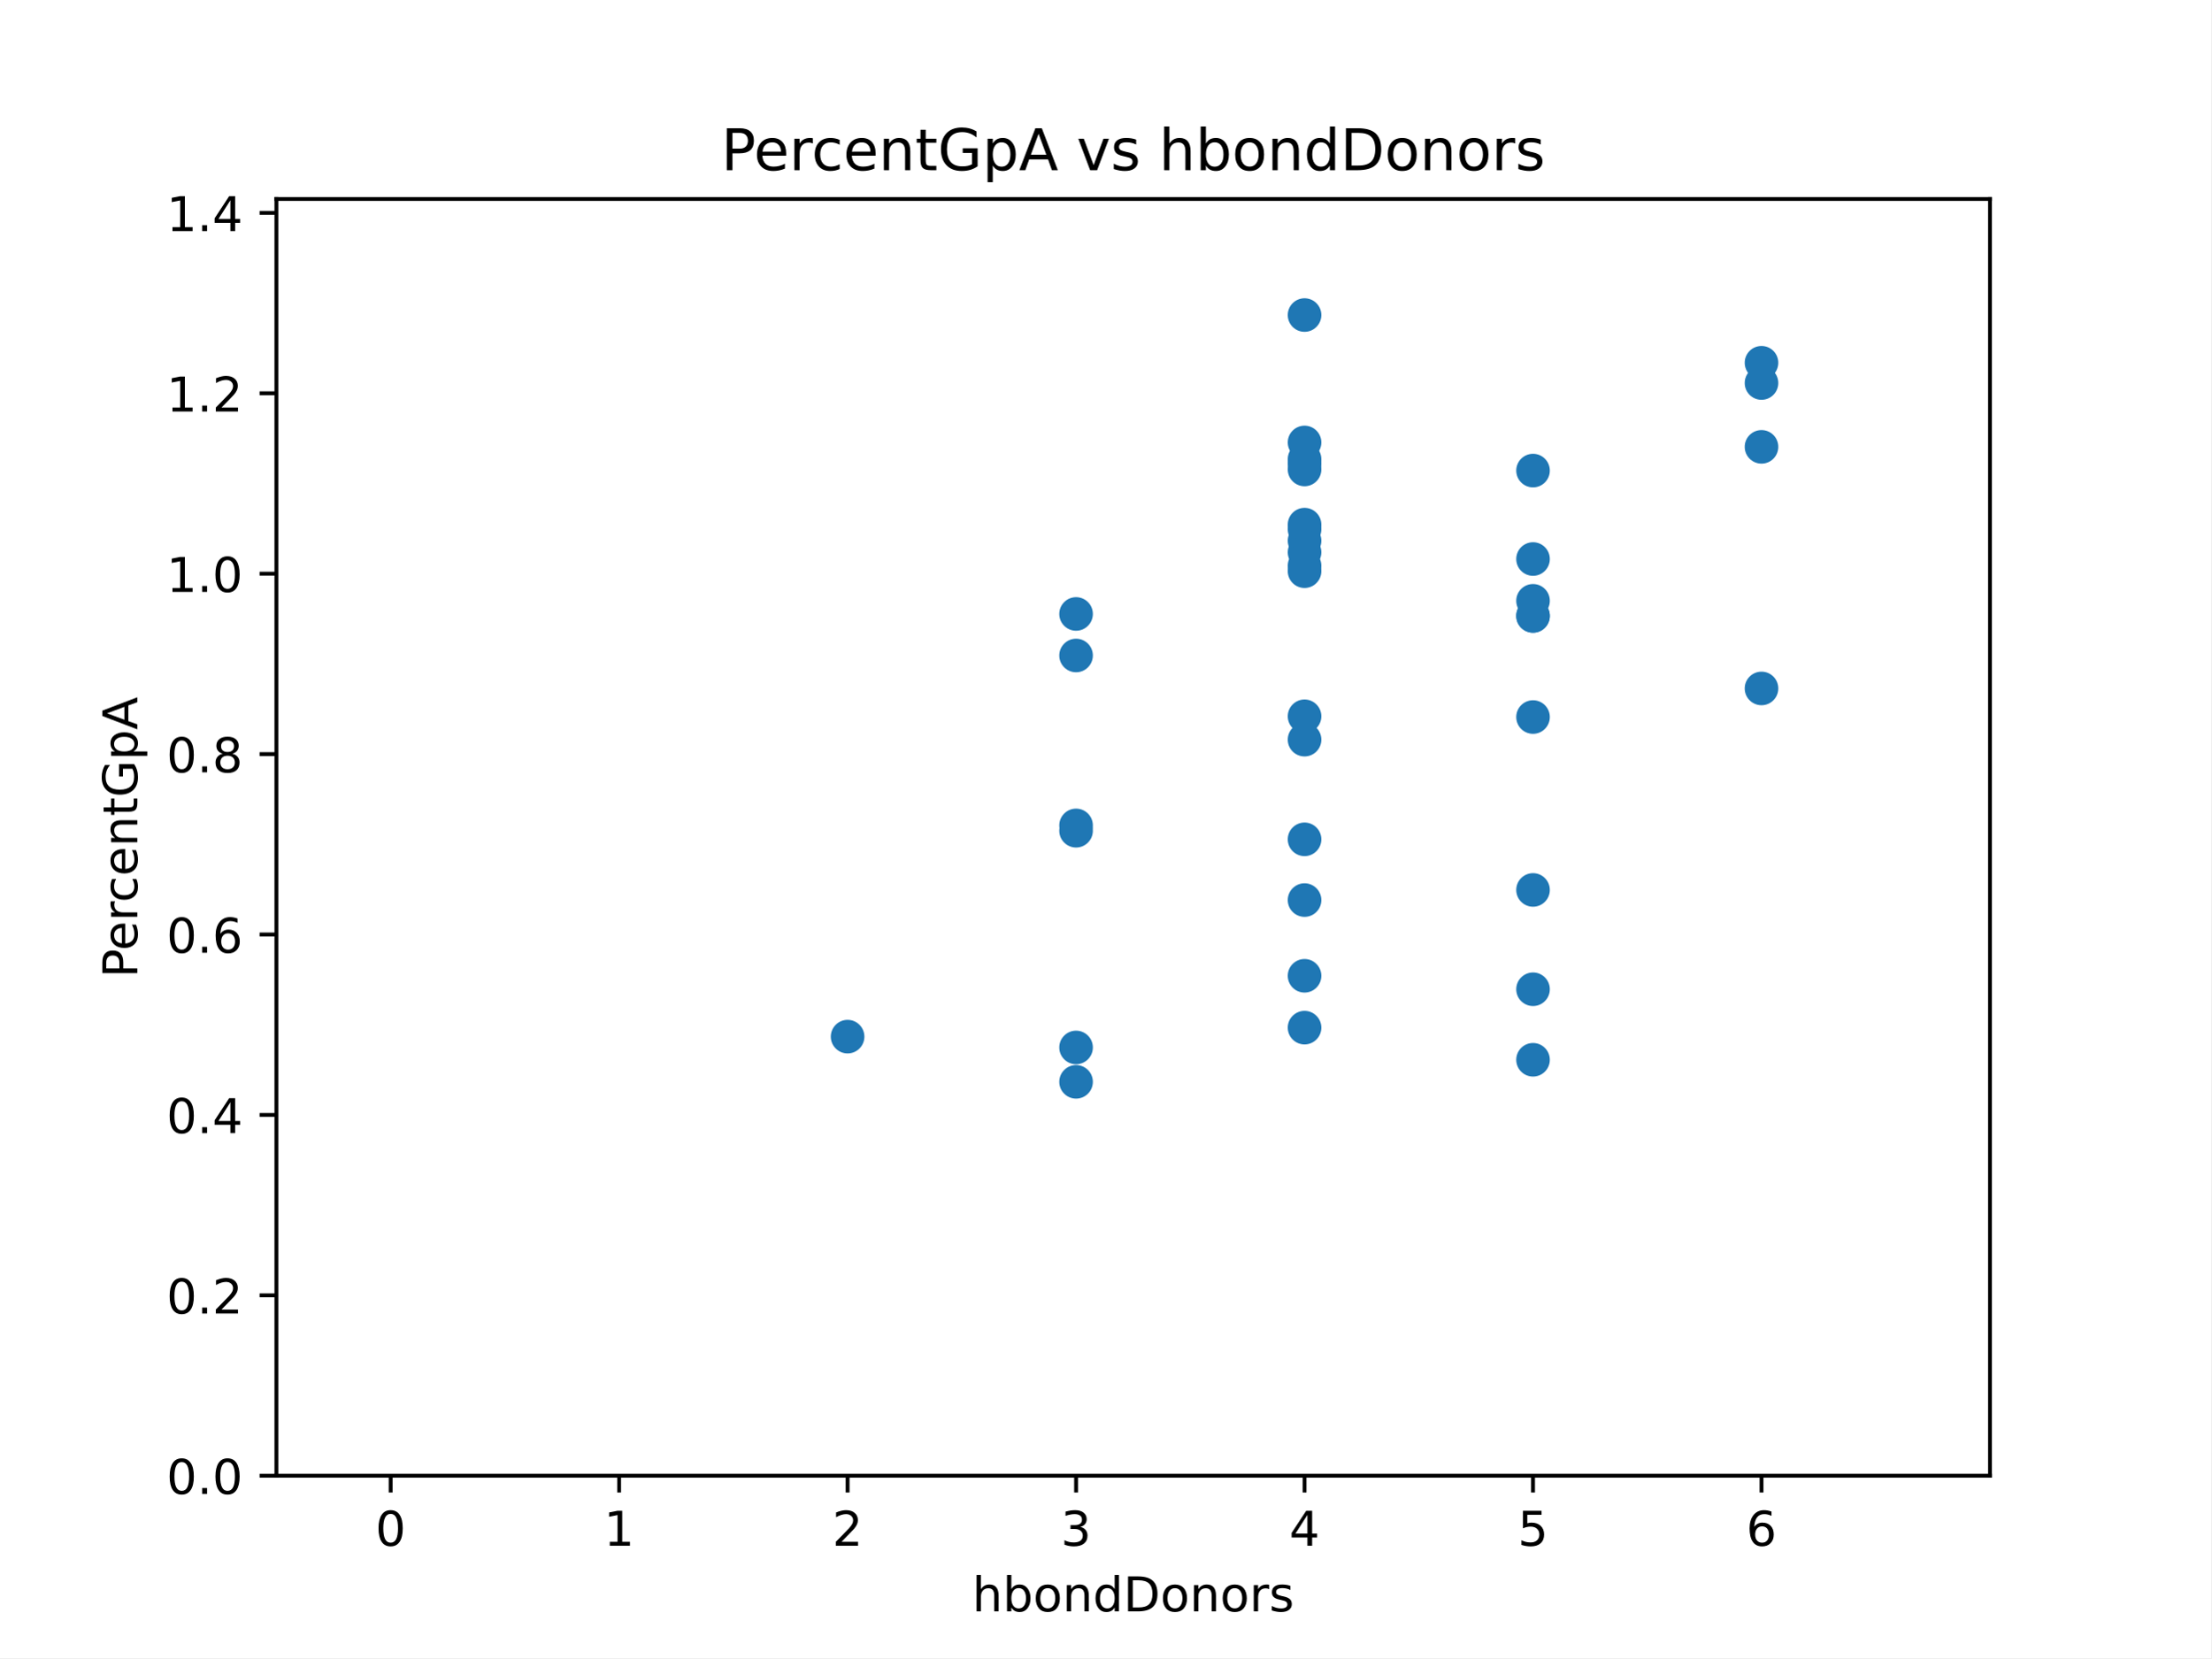
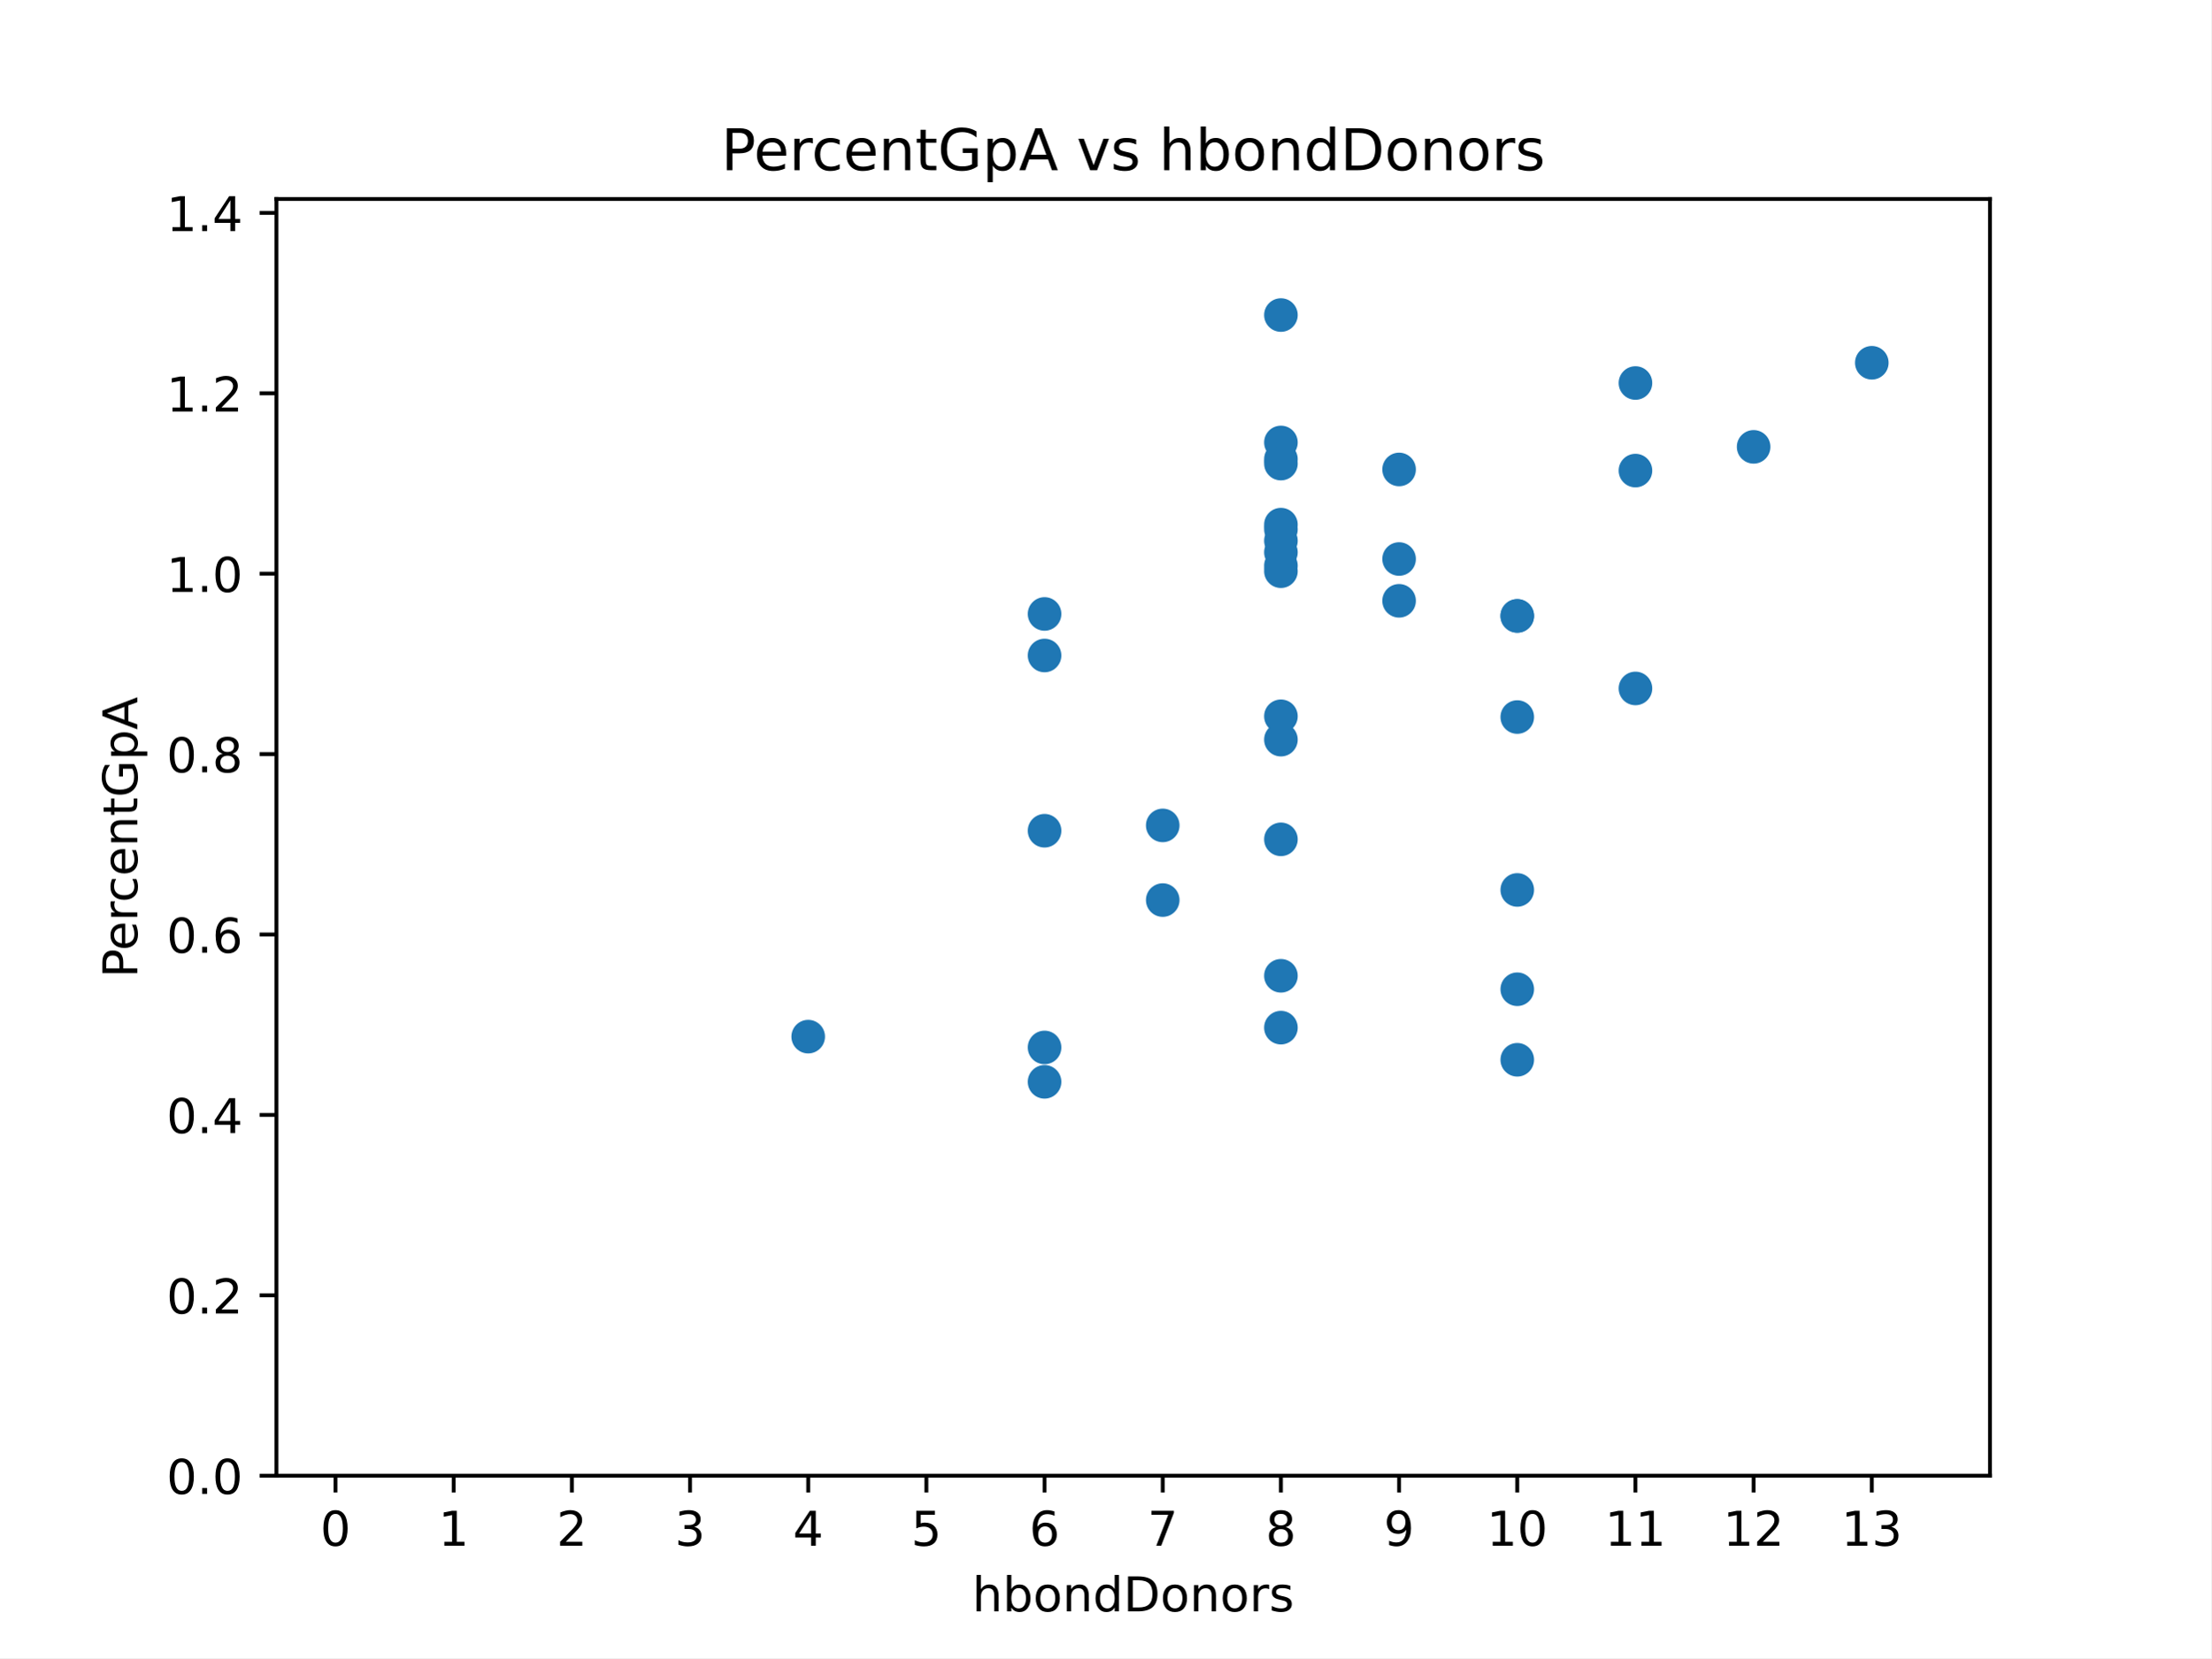
<svg xmlns="http://www.w3.org/2000/svg" xmlns:xlink="http://www.w3.org/1999/xlink" width="460.8pt" height="345.6pt" viewBox="0 0 460.8 345.6" version="1.1">
  <defs>
    <style type="text/css">*{stroke-linejoin: round; stroke-linecap: butt}</style>
  </defs>
  <g id="figure_1">
    <g id="patch_1">
      <path d="M 0 345.6  L 460.8 345.6  L 460.8 0  L 0 0  z " style="fill: #ffffff" />
    </g>
    <g id="axes_1">
      <g id="patch_2">
        <path d="M 57.6 307.584  L 414.72 307.584  L 414.72 41.472  L 57.6 41.472  z " style="fill: #ffffff" />
      </g>
      <g id="PathCollection_1">
        <defs>
-           <path id="m50c351ada2" d="M 0 3  C 0.796 3 1.559 2.684 2.121 2.121  C 2.684 1.559 3 0.796 3 0  C 3 -0.796 2.684 -1.559 2.121 -2.121  C 1.559 -2.684 0.796 -3 0 -3  C -0.796 -3 -1.559 -2.684 -2.121 -2.121  C -2.684 -1.559 -3 -0.796 -3 0  C -3 0.796 -2.684 1.559 -2.121 2.121  C -1.559 2.684 -0.796 3 0 3  z " style="stroke: #1f77b4" />
+           <path id="m99b8a5344e" d="M 0 3  C 0.796 3 1.559 2.684 2.121 2.121  C 2.684 1.559 3 0.796 3 0  C 3 -0.796 2.684 -1.559 2.121 -2.121  C 1.559 -2.684 0.796 -3 0 -3  C -0.796 -3 -1.559 -2.684 -2.121 -2.121  C -2.684 -1.559 -3 -0.796 -3 0  C -3 0.796 -2.684 1.559 -2.121 2.121  C -1.559 2.684 -0.796 3 0 3  z " style="stroke: #1f77b4" />
        </defs>
-         <g clip-path="url(#p0429a1fb32)">
-           <use xlink:href="#m50c351ada2" x="367.104" y="75.608" style="fill: #1f77b4; stroke: #1f77b4" />
-           <use xlink:href="#m50c351ada2" x="367.104" y="93.135" style="fill: #1f77b4; stroke: #1f77b4" />
-           <use xlink:href="#m50c351ada2" x="367.104" y="79.83" style="fill: #1f77b4; stroke: #1f77b4" />
-           <use xlink:href="#m50c351ada2" x="319.488" y="98.082" style="fill: #1f77b4; stroke: #1f77b4" />
-           <use xlink:href="#m50c351ada2" x="367.104" y="143.491" style="fill: #1f77b4; stroke: #1f77b4" />
-           <use xlink:href="#m50c351ada2" x="319.488" y="125.226" style="fill: #1f77b4; stroke: #1f77b4" />
-           <use xlink:href="#m50c351ada2" x="271.872" y="110.325" style="fill: #1f77b4; stroke: #1f77b4" />
-           <use xlink:href="#m50c351ada2" x="271.872" y="154.165" style="fill: #1f77b4; stroke: #1f77b4" />
-           <use xlink:href="#m50c351ada2" x="271.872" y="109.346" style="fill: #1f77b4; stroke: #1f77b4" />
-           <use xlink:href="#m50c351ada2" x="271.872" y="97.848" style="fill: #1f77b4; stroke: #1f77b4" />
-           <use xlink:href="#m50c351ada2" x="319.488" y="128.39" style="fill: #1f77b4; stroke: #1f77b4" />
-           <use xlink:href="#m50c351ada2" x="271.872" y="174.942" style="fill: #1f77b4; stroke: #1f77b4" />
-           <use xlink:href="#m50c351ada2" x="319.488" y="128.359" style="fill: #1f77b4; stroke: #1f77b4" />
-           <use xlink:href="#m50c351ada2" x="271.872" y="92.218" style="fill: #1f77b4; stroke: #1f77b4" />
-           <use xlink:href="#m50c351ada2" x="271.872" y="117.905" style="fill: #1f77b4; stroke: #1f77b4" />
-           <use xlink:href="#m50c351ada2" x="271.872" y="112.706" style="fill: #1f77b4; stroke: #1f77b4" />
-           <use xlink:href="#m50c351ada2" x="271.872" y="119.054" style="fill: #1f77b4; stroke: #1f77b4" />
-           <use xlink:href="#m50c351ada2" x="271.872" y="65.664" style="fill: #1f77b4; stroke: #1f77b4" />
-           <use xlink:href="#m50c351ada2" x="271.872" y="95.702" style="fill: #1f77b4; stroke: #1f77b4" />
-           <use xlink:href="#m50c351ada2" x="319.488" y="206.191" style="fill: #1f77b4; stroke: #1f77b4" />
-           <use xlink:href="#m50c351ada2" x="224.256" y="136.622" style="fill: #1f77b4; stroke: #1f77b4" />
-           <use xlink:href="#m50c351ada2" x="271.872" y="96.624" style="fill: #1f77b4; stroke: #1f77b4" />
-           <use xlink:href="#m50c351ada2" x="319.488" y="149.452" style="fill: #1f77b4; stroke: #1f77b4" />
-           <use xlink:href="#m50c351ada2" x="319.488" y="116.515" style="fill: #1f77b4; stroke: #1f77b4" />
-           <use xlink:href="#m50c351ada2" x="271.872" y="149.294" style="fill: #1f77b4; stroke: #1f77b4" />
-           <use xlink:href="#m50c351ada2" x="224.256" y="172.039" style="fill: #1f77b4; stroke: #1f77b4" />
-           <use xlink:href="#m50c351ada2" x="271.872" y="115.116" style="fill: #1f77b4; stroke: #1f77b4" />
-           <use xlink:href="#m50c351ada2" x="319.488" y="220.89" style="fill: #1f77b4; stroke: #1f77b4" />
-           <use xlink:href="#m50c351ada2" x="271.872" y="214.193" style="fill: #1f77b4; stroke: #1f77b4" />
-           <use xlink:href="#m50c351ada2" x="319.488" y="185.491" style="fill: #1f77b4; stroke: #1f77b4" />
-           <use xlink:href="#m50c351ada2" x="224.256" y="218.322" style="fill: #1f77b4; stroke: #1f77b4" />
-           <use xlink:href="#m50c351ada2" x="224.256" y="225.488" style="fill: #1f77b4; stroke: #1f77b4" />
-           <use xlink:href="#m50c351ada2" x="271.872" y="203.383" style="fill: #1f77b4; stroke: #1f77b4" />
-           <use xlink:href="#m50c351ada2" x="271.872" y="187.603" style="fill: #1f77b4; stroke: #1f77b4" />
-           <use xlink:href="#m50c351ada2" x="224.256" y="127.966" style="fill: #1f77b4; stroke: #1f77b4" />
-           <use xlink:href="#m50c351ada2" x="176.64" y="216.067" style="fill: #1f77b4; stroke: #1f77b4" />
-           <use xlink:href="#m50c351ada2" x="224.256" y="173.15" style="fill: #1f77b4; stroke: #1f77b4" />
+         <g clip-path="url(#pad77c39556)">
+           <use xlink:href="#m99b8a5344e" x="390.091" y="75.608" style="fill: #1f77b4; stroke: #1f77b4" />
+           <use xlink:href="#m99b8a5344e" x="266.946" y="109.346" style="fill: #1f77b4; stroke: #1f77b4" />
+           <use xlink:href="#m99b8a5344e" x="291.575" y="125.226" style="fill: #1f77b4; stroke: #1f77b4" />
+           <use xlink:href="#m99b8a5344e" x="340.833" y="79.83" style="fill: #1f77b4; stroke: #1f77b4" />
+           <use xlink:href="#m99b8a5344e" x="340.833" y="98.082" style="fill: #1f77b4; stroke: #1f77b4" />
+           <use xlink:href="#m99b8a5344e" x="365.462" y="93.135" style="fill: #1f77b4; stroke: #1f77b4" />
+           <use xlink:href="#m99b8a5344e" x="291.575" y="97.848" style="fill: #1f77b4; stroke: #1f77b4" />
+           <use xlink:href="#m99b8a5344e" x="266.946" y="154.165" style="fill: #1f77b4; stroke: #1f77b4" />
+           <use xlink:href="#m99b8a5344e" x="316.204" y="128.39" style="fill: #1f77b4; stroke: #1f77b4" />
+           <use xlink:href="#m99b8a5344e" x="266.946" y="174.942" style="fill: #1f77b4; stroke: #1f77b4" />
+           <use xlink:href="#m99b8a5344e" x="266.946" y="110.325" style="fill: #1f77b4; stroke: #1f77b4" />
+           <use xlink:href="#m99b8a5344e" x="340.833" y="143.491" style="fill: #1f77b4; stroke: #1f77b4" />
+           <use xlink:href="#m99b8a5344e" x="266.946" y="92.218" style="fill: #1f77b4; stroke: #1f77b4" />
+           <use xlink:href="#m99b8a5344e" x="266.946" y="117.905" style="fill: #1f77b4; stroke: #1f77b4" />
+           <use xlink:href="#m99b8a5344e" x="316.204" y="128.359" style="fill: #1f77b4; stroke: #1f77b4" />
+           <use xlink:href="#m99b8a5344e" x="266.946" y="112.706" style="fill: #1f77b4; stroke: #1f77b4" />
+           <use xlink:href="#m99b8a5344e" x="291.575" y="116.515" style="fill: #1f77b4; stroke: #1f77b4" />
+           <use xlink:href="#m99b8a5344e" x="266.946" y="119.054" style="fill: #1f77b4; stroke: #1f77b4" />
+           <use xlink:href="#m99b8a5344e" x="266.946" y="65.664" style="fill: #1f77b4; stroke: #1f77b4" />
+           <use xlink:href="#m99b8a5344e" x="266.946" y="95.702" style="fill: #1f77b4; stroke: #1f77b4" />
+           <use xlink:href="#m99b8a5344e" x="266.946" y="96.624" style="fill: #1f77b4; stroke: #1f77b4" />
+           <use xlink:href="#m99b8a5344e" x="217.688" y="136.622" style="fill: #1f77b4; stroke: #1f77b4" />
+           <use xlink:href="#m99b8a5344e" x="316.204" y="149.452" style="fill: #1f77b4; stroke: #1f77b4" />
+           <use xlink:href="#m99b8a5344e" x="266.946" y="149.294" style="fill: #1f77b4; stroke: #1f77b4" />
+           <use xlink:href="#m99b8a5344e" x="242.317" y="172.039" style="fill: #1f77b4; stroke: #1f77b4" />
+           <use xlink:href="#m99b8a5344e" x="266.946" y="115.116" style="fill: #1f77b4; stroke: #1f77b4" />
+           <use xlink:href="#m99b8a5344e" x="316.204" y="220.89" style="fill: #1f77b4; stroke: #1f77b4" />
+           <use xlink:href="#m99b8a5344e" x="242.317" y="187.603" style="fill: #1f77b4; stroke: #1f77b4" />
+           <use xlink:href="#m99b8a5344e" x="266.946" y="214.193" style="fill: #1f77b4; stroke: #1f77b4" />
+           <use xlink:href="#m99b8a5344e" x="316.204" y="185.491" style="fill: #1f77b4; stroke: #1f77b4" />
+           <use xlink:href="#m99b8a5344e" x="316.204" y="206.191" style="fill: #1f77b4; stroke: #1f77b4" />
+           <use xlink:href="#m99b8a5344e" x="217.688" y="225.488" style="fill: #1f77b4; stroke: #1f77b4" />
+           <use xlink:href="#m99b8a5344e" x="217.688" y="218.322" style="fill: #1f77b4; stroke: #1f77b4" />
+           <use xlink:href="#m99b8a5344e" x="266.946" y="203.383" style="fill: #1f77b4; stroke: #1f77b4" />
+           <use xlink:href="#m99b8a5344e" x="168.43" y="216.067" style="fill: #1f77b4; stroke: #1f77b4" />
+           <use xlink:href="#m99b8a5344e" x="217.688" y="173.15" style="fill: #1f77b4; stroke: #1f77b4" />
+           <use xlink:href="#m99b8a5344e" x="217.688" y="127.966" style="fill: #1f77b4; stroke: #1f77b4" />
        </g>
      </g>
      <g id="matplotlib.axis_1">
        <g id="xtick_1">
          <g id="line2d_1">
            <defs>
-               <path id="m09e568962b" d="M 0 0  L 0 3.5  " style="stroke: #000000; stroke-width: 0.8" />
+               <path id="m92632b5be4" d="M 0 0  L 0 3.5  " style="stroke: #000000; stroke-width: 0.8" />
            </defs>
            <g>
-               <use xlink:href="#m09e568962b" x="81.408" y="307.584" style="stroke: #000000; stroke-width: 0.8" />
+               <use xlink:href="#m92632b5be4" x="69.914" y="307.584" style="stroke: #000000; stroke-width: 0.8" />
            </g>
          </g>
          <g id="text_1">
-             <g transform="translate(78.22675 322.1824) scale(0.1 -0.1)">
+             <g transform="translate(66.73323 322.1824) scale(0.1 -0.1)">
              <defs>
                <path id="DejaVuSans-30" d="M 2034 4250  Q 1547 4250 1301 3770  Q 1056 3291 1056 2328  Q 1056 1369 1301 889  Q 1547 409 2034 409  Q 2525 409 2770 889  Q 3016 1369 3016 2328  Q 3016 3291 2770 3770  Q 2525 4250 2034 4250  z M 2034 4750  Q 2819 4750 3233 4129  Q 3647 3509 3647 2328  Q 3647 1150 3233 529  Q 2819 -91 2034 -91  Q 1250 -91 836 529  Q 422 1150 422 2328  Q 422 3509 836 4129  Q 1250 4750 2034 4750  z " transform="scale(0.015625)" />
              </defs>
              <use xlink:href="#DejaVuSans-30" />
            </g>
          </g>
        </g>
        <g id="xtick_2">
          <g id="line2d_2">
            <g>
-               <use xlink:href="#m09e568962b" x="129.024" y="307.584" style="stroke: #000000; stroke-width: 0.8" />
+               <use xlink:href="#m92632b5be4" x="94.543" y="307.584" style="stroke: #000000; stroke-width: 0.8" />
            </g>
          </g>
          <g id="text_2">
-             <g transform="translate(125.8427 322.1824) scale(0.1 -0.1)">
+             <g transform="translate(91.3622 322.1824) scale(0.1 -0.1)">
              <defs>
                <path id="DejaVuSans-31" d="M 794 531  L 1825 531  L 1825 4091  L 703 3866  L 703 4441  L 1819 4666  L 2450 4666  L 2450 531  L 3481 531  L 3481 0  L 794 0  L 794 531  z " transform="scale(0.015625)" />
              </defs>
              <use xlink:href="#DejaVuSans-31" />
            </g>
          </g>
        </g>
        <g id="xtick_3">
          <g id="line2d_3">
            <g>
-               <use xlink:href="#m09e568962b" x="176.64" y="307.584" style="stroke: #000000; stroke-width: 0.8" />
+               <use xlink:href="#m92632b5be4" x="119.172" y="307.584" style="stroke: #000000; stroke-width: 0.8" />
            </g>
          </g>
          <g id="text_3">
-             <g transform="translate(173.4588 322.1824) scale(0.1 -0.1)">
+             <g transform="translate(115.9912 322.1824) scale(0.1 -0.1)">
              <defs>
                <path id="DejaVuSans-32" d="M 1228 531  L 3431 531  L 3431 0  L 469 0  L 469 531  Q 828 903 1448 1529  Q 2069 2156 2228 2338  Q 2531 2678 2651 2914  Q 2772 3150 2772 3378  Q 2772 3750 2511 3984  Q 2250 4219 1831 4219  Q 1534 4219 1204 4116  Q 875 4013 500 3803  L 500 4441  Q 881 4594 1212 4672  Q 1544 4750 1819 4750  Q 2544 4750 2975 4387  Q 3406 4025 3406 3419  Q 3406 3131 3298 2873  Q 3191 2616 2906 2266  Q 2828 2175 2409 1742  Q 1991 1309 1228 531  z " transform="scale(0.015625)" />
              </defs>
              <use xlink:href="#DejaVuSans-32" />
            </g>
          </g>
        </g>
        <g id="xtick_4">
          <g id="line2d_4">
            <g>
-               <use xlink:href="#m09e568962b" x="224.256" y="307.584" style="stroke: #000000; stroke-width: 0.8" />
+               <use xlink:href="#m92632b5be4" x="143.801" y="307.584" style="stroke: #000000; stroke-width: 0.8" />
            </g>
          </g>
          <g id="text_4">
-             <g transform="translate(221.0747 322.1824) scale(0.1 -0.1)">
+             <g transform="translate(140.6201 322.1824) scale(0.1 -0.1)">
              <defs>
                <path id="DejaVuSans-33" d="M 2597 2516  Q 3050 2419 3304 2112  Q 3559 1806 3559 1356  Q 3559 666 3084 287  Q 2609 -91 1734 -91  Q 1441 -91 1130 -33  Q 819 25 488 141  L 488 750  Q 750 597 1062 519  Q 1375 441 1716 441  Q 2309 441 2620 675  Q 2931 909 2931 1356  Q 2931 1769 2642 2001  Q 2353 2234 1838 2234  L 1294 2234  L 1294 2753  L 1863 2753  Q 2328 2753 2575 2939  Q 2822 3125 2822 3475  Q 2822 3834 2567 4026  Q 2313 4219 1838 4219  Q 1578 4219 1281 4162  Q 984 4106 628 3988  L 628 4550  Q 988 4650 1302 4700  Q 1616 4750 1894 4750  Q 2613 4750 3031 4423  Q 3450 4097 3450 3541  Q 3450 3153 3228 2886  Q 3006 2619 2597 2516  z " transform="scale(0.015625)" />
              </defs>
              <use xlink:href="#DejaVuSans-33" />
            </g>
          </g>
        </g>
        <g id="xtick_5">
          <g id="line2d_5">
            <g>
-               <use xlink:href="#m09e568962b" x="271.872" y="307.584" style="stroke: #000000; stroke-width: 0.8" />
+               <use xlink:href="#m92632b5be4" x="168.43" y="307.584" style="stroke: #000000; stroke-width: 0.8" />
            </g>
          </g>
          <g id="text_5">
-             <g transform="translate(268.6907 322.1824) scale(0.1 -0.1)">
+             <g transform="translate(165.2491 322.1824) scale(0.1 -0.1)">
              <defs>
                <path id="DejaVuSans-34" d="M 2419 4116  L 825 1625  L 2419 1625  L 2419 4116  z M 2253 4666  L 3047 4666  L 3047 1625  L 3713 1625  L 3713 1100  L 3047 1100  L 3047 0  L 2419 0  L 2419 1100  L 313 1100  L 313 1709  L 2253 4666  z " transform="scale(0.015625)" />
              </defs>
              <use xlink:href="#DejaVuSans-34" />
            </g>
          </g>
        </g>
        <g id="xtick_6">
          <g id="line2d_6">
            <g>
-               <use xlink:href="#m09e568962b" x="319.488" y="307.584" style="stroke: #000000; stroke-width: 0.8" />
+               <use xlink:href="#m92632b5be4" x="193.059" y="307.584" style="stroke: #000000; stroke-width: 0.8" />
            </g>
          </g>
          <g id="text_6">
-             <g transform="translate(316.3068 322.1824) scale(0.1 -0.1)">
+             <g transform="translate(189.8781 322.1824) scale(0.1 -0.1)">
              <defs>
                <path id="DejaVuSans-35" d="M 691 4666  L 3169 4666  L 3169 4134  L 1269 4134  L 1269 2991  Q 1406 3038 1543 3061  Q 1681 3084 1819 3084  Q 2600 3084 3056 2656  Q 3513 2228 3513 1497  Q 3513 744 3044 326  Q 2575 -91 1722 -91  Q 1428 -91 1123 -41  Q 819 9 494 109  L 494 744  Q 775 591 1075 516  Q 1375 441 1709 441  Q 2250 441 2565 725  Q 2881 1009 2881 1497  Q 2881 1984 2565 2268  Q 2250 2553 1709 2553  Q 1456 2553 1204 2497  Q 953 2441 691 2322  L 691 4666  z " transform="scale(0.015625)" />
              </defs>
              <use xlink:href="#DejaVuSans-35" />
            </g>
          </g>
        </g>
        <g id="xtick_7">
          <g id="line2d_7">
            <g>
-               <use xlink:href="#m09e568962b" x="367.104" y="307.584" style="stroke: #000000; stroke-width: 0.8" />
+               <use xlink:href="#m92632b5be4" x="217.688" y="307.584" style="stroke: #000000; stroke-width: 0.8" />
            </g>
          </g>
          <g id="text_7">
-             <g transform="translate(363.9228 322.1824) scale(0.1 -0.1)">
+             <g transform="translate(214.507 322.1824) scale(0.1 -0.1)">
              <defs>
                <path id="DejaVuSans-36" d="M 2113 2584  Q 1688 2584 1439 2293  Q 1191 2003 1191 1497  Q 1191 994 1439 701  Q 1688 409 2113 409  Q 2538 409 2786 701  Q 3034 994 3034 1497  Q 3034 2003 2786 2293  Q 2538 2584 2113 2584  z M 3366 4563  L 3366 3988  Q 3128 4100 2886 4159  Q 2644 4219 2406 4219  Q 1781 4219 1451 3797  Q 1122 3375 1075 2522  Q 1259 2794 1537 2939  Q 1816 3084 2150 3084  Q 2853 3084 3261 2657  Q 3669 2231 3669 1497  Q 3669 778 3244 343  Q 2819 -91 2113 -91  Q 1303 -91 875 529  Q 447 1150 447 2328  Q 447 3434 972 4092  Q 1497 4750 2381 4750  Q 2619 4750 2861 4703  Q 3103 4656 3366 4563  z " transform="scale(0.015625)" />
              </defs>
              <use xlink:href="#DejaVuSans-36" />
            </g>
          </g>
        </g>
-         <g id="text_8">
+         <g id="xtick_8">
+           <g id="line2d_8">
+             <g>
+               <use xlink:href="#m92632b5be4" x="242.317" y="307.584" style="stroke: #000000; stroke-width: 0.8" />
+             </g>
+           </g>
+           <g id="text_8">
+             <g transform="translate(239.136 322.1824) scale(0.1 -0.1)">
+               <defs>
+                 <path id="DejaVuSans-37" d="M 525 4666  L 3525 4666  L 3525 4397  L 1831 0  L 1172 0  L 2766 4134  L 525 4134  L 525 4666  z " transform="scale(0.015625)" />
+               </defs>
+               <use xlink:href="#DejaVuSans-37" />
+             </g>
+           </g>
+         </g>
+         <g id="xtick_9">
+           <g id="line2d_9">
+             <g>
+               <use xlink:href="#m92632b5be4" x="266.946" y="307.584" style="stroke: #000000; stroke-width: 0.8" />
+             </g>
+           </g>
+           <g id="text_9">
+             <g transform="translate(263.765 322.1824) scale(0.1 -0.1)">
+               <defs>
+                 <path id="DejaVuSans-38" d="M 2034 2216  Q 1584 2216 1326 1975  Q 1069 1734 1069 1313  Q 1069 891 1326 650  Q 1584 409 2034 409  Q 2484 409 2743 651  Q 3003 894 3003 1313  Q 3003 1734 2745 1975  Q 2488 2216 2034 2216  z M 1403 2484  Q 997 2584 770 2862  Q 544 3141 544 3541  Q 544 4100 942 4425  Q 1341 4750 2034 4750  Q 2731 4750 3128 4425  Q 3525 4100 3525 3541  Q 3525 3141 3298 2862  Q 3072 2584 2669 2484  Q 3125 2378 3379 2068  Q 3634 1759 3634 1313  Q 3634 634 3220 271  Q 2806 -91 2034 -91  Q 1263 -91 848 271  Q 434 634 434 1313  Q 434 1759 690 2068  Q 947 2378 1403 2484  z M 1172 3481  Q 1172 3119 1398 2916  Q 1625 2713 2034 2713  Q 2441 2713 2670 2916  Q 2900 3119 2900 3481  Q 2900 3844 2670 4047  Q 2441 4250 2034 4250  Q 1625 4250 1398 4047  Q 1172 3844 1172 3481  z " transform="scale(0.015625)" />
+               </defs>
+               <use xlink:href="#DejaVuSans-38" />
+             </g>
+           </g>
+         </g>
+         <g id="xtick_10">
+           <g id="line2d_10">
+             <g>
+               <use xlink:href="#m92632b5be4" x="291.575" y="307.584" style="stroke: #000000; stroke-width: 0.8" />
+             </g>
+           </g>
+           <g id="text_10">
+             <g transform="translate(288.3939 322.1824) scale(0.1 -0.1)">
+               <defs>
+                 <path id="DejaVuSans-39" d="M 703 97  L 703 672  Q 941 559 1184 500  Q 1428 441 1663 441  Q 2288 441 2617 861  Q 2947 1281 2994 2138  Q 2813 1869 2534 1725  Q 2256 1581 1919 1581  Q 1219 1581 811 2004  Q 403 2428 403 3163  Q 403 3881 828 4315  Q 1253 4750 1959 4750  Q 2769 4750 3195 4129  Q 3622 3509 3622 2328  Q 3622 1225 3098 567  Q 2575 -91 1691 -91  Q 1453 -91 1209 -44  Q 966 3 703 97  z M 1959 2075  Q 2384 2075 2632 2365  Q 2881 2656 2881 3163  Q 2881 3666 2632 3958  Q 2384 4250 1959 4250  Q 1534 4250 1286 3958  Q 1038 3666 1038 3163  Q 1038 2656 1286 2365  Q 1534 2075 1959 2075  z " transform="scale(0.015625)" />
+               </defs>
+               <use xlink:href="#DejaVuSans-39" />
+             </g>
+           </g>
+         </g>
+         <g id="xtick_11">
+           <g id="line2d_11">
+             <g>
+               <use xlink:href="#m92632b5be4" x="316.204" y="307.584" style="stroke: #000000; stroke-width: 0.8" />
+             </g>
+           </g>
+           <g id="text_11">
+             <g transform="translate(309.8416 322.1824) scale(0.1 -0.1)">
+               <use xlink:href="#DejaVuSans-31" />
+               <use xlink:href="#DejaVuSans-30" x="63.623" />
+             </g>
+           </g>
+         </g>
+         <g id="xtick_12">
+           <g id="line2d_12">
+             <g>
+               <use xlink:href="#m92632b5be4" x="340.833" y="307.584" style="stroke: #000000; stroke-width: 0.8" />
+             </g>
+           </g>
+           <g id="text_12">
+             <g transform="translate(334.4706 322.1824) scale(0.1 -0.1)">
+               <use xlink:href="#DejaVuSans-31" />
+               <use xlink:href="#DejaVuSans-31" x="63.623" />
+             </g>
+           </g>
+         </g>
+         <g id="xtick_13">
+           <g id="line2d_13">
+             <g>
+               <use xlink:href="#m92632b5be4" x="365.462" y="307.584" style="stroke: #000000; stroke-width: 0.8" />
+             </g>
+           </g>
+           <g id="text_13">
+             <g transform="translate(359.0996 322.1824) scale(0.1 -0.1)">
+               <use xlink:href="#DejaVuSans-31" />
+               <use xlink:href="#DejaVuSans-32" x="63.623" />
+             </g>
+           </g>
+         </g>
+         <g id="xtick_14">
+           <g id="line2d_14">
+             <g>
+               <use xlink:href="#m92632b5be4" x="390.091" y="307.584" style="stroke: #000000; stroke-width: 0.8" />
+             </g>
+           </g>
+           <g id="text_14">
+             <g transform="translate(383.7285 322.1824) scale(0.1 -0.1)">
+               <use xlink:href="#DejaVuSans-31" />
+               <use xlink:href="#DejaVuSans-33" x="63.623" />
+             </g>
+           </g>
+         </g>
+         <g id="text_15">
          <g transform="translate(202.617 335.8606) scale(0.1 -0.1)">
            <defs>
              <path id="DejaVuSans-68" d="M 3513 2113  L 3513 0  L 2938 0  L 2938 2094  Q 2938 2591 2744 2837  Q 2550 3084 2163 3084  Q 1697 3084 1428 2787  Q 1159 2491 1159 1978  L 1159 0  L 581 0  L 581 4863  L 1159 4863  L 1159 2956  Q 1366 3272 1645 3428  Q 1925 3584 2291 3584  Q 2894 3584 3203 3211  Q 3513 2838 3513 2113  z " transform="scale(0.015625)" />
              <path id="DejaVuSans-62" d="M 3116 1747  Q 3116 2381 2855 2742  Q 2594 3103 2138 3103  Q 1681 3103 1420 2742  Q 1159 2381 1159 1747  Q 1159 1113 1420 752  Q 1681 391 2138 391  Q 2594 391 2855 752  Q 3116 1113 3116 1747  z M 1159 2969  Q 1341 3281 1617 3432  Q 1894 3584 2278 3584  Q 2916 3584 3314 3078  Q 3713 2572 3713 1747  Q 3713 922 3314 415  Q 2916 -91 2278 -91  Q 1894 -91 1617 61  Q 1341 213 1159 525  L 1159 0  L 581 0  L 581 4863  L 1159 4863  L 1159 2969  z " transform="scale(0.015625)" />
              <path id="DejaVuSans-6f" d="M 1959 3097  Q 1497 3097 1228 2736  Q 959 2375 959 1747  Q 959 1119 1226 758  Q 1494 397 1959 397  Q 2419 397 2687 759  Q 2956 1122 2956 1747  Q 2956 2369 2687 2733  Q 2419 3097 1959 3097  z M 1959 3584  Q 2709 3584 3137 3096  Q 3566 2609 3566 1747  Q 3566 888 3137 398  Q 2709 -91 1959 -91  Q 1206 -91 779 398  Q 353 888 353 1747  Q 353 2609 779 3096  Q 1206 3584 1959 3584  z " transform="scale(0.015625)" />
              <path id="DejaVuSans-6e" d="M 3513 2113  L 3513 0  L 2938 0  L 2938 2094  Q 2938 2591 2744 2837  Q 2550 3084 2163 3084  Q 1697 3084 1428 2787  Q 1159 2491 1159 1978  L 1159 0  L 581 0  L 581 3500  L 1159 3500  L 1159 2956  Q 1366 3272 1645 3428  Q 1925 3584 2291 3584  Q 2894 3584 3203 3211  Q 3513 2838 3513 2113  z " transform="scale(0.015625)" />
              <path id="DejaVuSans-64" d="M 2906 2969  L 2906 4863  L 3481 4863  L 3481 0  L 2906 0  L 2906 525  Q 2725 213 2448 61  Q 2172 -91 1784 -91  Q 1150 -91 751 415  Q 353 922 353 1747  Q 353 2572 751 3078  Q 1150 3584 1784 3584  Q 2172 3584 2448 3432  Q 2725 3281 2906 2969  z M 947 1747  Q 947 1113 1208 752  Q 1469 391 1925 391  Q 2381 391 2643 752  Q 2906 1113 2906 1747  Q 2906 2381 2643 2742  Q 2381 3103 1925 3103  Q 1469 3103 1208 2742  Q 947 2381 947 1747  z " transform="scale(0.015625)" />
              <path id="DejaVuSans-44" d="M 1259 4147  L 1259 519  L 2022 519  Q 2988 519 3436 956  Q 3884 1394 3884 2338  Q 3884 3275 3436 3711  Q 2988 4147 2022 4147  L 1259 4147  z M 628 4666  L 1925 4666  Q 3281 4666 3915 4102  Q 4550 3538 4550 2338  Q 4550 1131 3912 565  Q 3275 0 1925 0  L 628 0  L 628 4666  z " transform="scale(0.015625)" />
              <path id="DejaVuSans-72" d="M 2631 2963  Q 2534 3019 2420 3045  Q 2306 3072 2169 3072  Q 1681 3072 1420 2755  Q 1159 2438 1159 1844  L 1159 0  L 581 0  L 581 3500  L 1159 3500  L 1159 2956  Q 1341 3275 1631 3429  Q 1922 3584 2338 3584  Q 2397 3584 2469 3576  Q 2541 3569 2628 3553  L 2631 2963  z " transform="scale(0.015625)" />
              <path id="DejaVuSans-73" d="M 2834 3397  L 2834 2853  Q 2591 2978 2328 3040  Q 2066 3103 1784 3103  Q 1356 3103 1142 2972  Q 928 2841 928 2578  Q 928 2378 1081 2264  Q 1234 2150 1697 2047  L 1894 2003  Q 2506 1872 2764 1633  Q 3022 1394 3022 966  Q 3022 478 2636 193  Q 2250 -91 1575 -91  Q 1294 -91 989 -36  Q 684 19 347 128  L 347 722  Q 666 556 975 473  Q 1284 391 1588 391  Q 1994 391 2212 530  Q 2431 669 2431 922  Q 2431 1156 2273 1281  Q 2116 1406 1581 1522  L 1381 1569  Q 847 1681 609 1914  Q 372 2147 372 2553  Q 372 3047 722 3315  Q 1072 3584 1716 3584  Q 2034 3584 2315 3537  Q 2597 3491 2834 3397  z " transform="scale(0.015625)" />
            </defs>
            <use xlink:href="#DejaVuSans-68" />
            <use xlink:href="#DejaVuSans-62" x="63.379" />
            <use xlink:href="#DejaVuSans-6f" x="126.855" />
            <use xlink:href="#DejaVuSans-6e" x="188.037" />
            <use xlink:href="#DejaVuSans-64" x="251.416" />
            <use xlink:href="#DejaVuSans-44" x="314.893" />
            <use xlink:href="#DejaVuSans-6f" x="391.895" />
            <use xlink:href="#DejaVuSans-6e" x="453.076" />
            <use xlink:href="#DejaVuSans-6f" x="516.455" />
            <use xlink:href="#DejaVuSans-72" x="577.637" />
            <use xlink:href="#DejaVuSans-73" x="618.75" />
          </g>
        </g>
      </g>
      <g id="matplotlib.axis_2">
        <g id="ytick_1">
-           <g id="line2d_8">
+           <g id="line2d_15">
            <defs>
-               <path id="m2557c70e86" d="M 0 0  L -3.5 0  " style="stroke: #000000; stroke-width: 0.8" />
+               <path id="mc9f758f0c0" d="M 0 0  L -3.5 0  " style="stroke: #000000; stroke-width: 0.8" />
            </defs>
            <g>
-               <use xlink:href="#m2557c70e86" x="57.6" y="307.584" style="stroke: #000000; stroke-width: 0.8" />
-             </g>
-           </g>
-           <g id="text_9">
+               <use xlink:href="#mc9f758f0c0" x="57.6" y="307.584" style="stroke: #000000; stroke-width: 0.8" />
+             </g>
+           </g>
+           <g id="text_16">
            <g transform="translate(34.69687 311.3832) scale(0.1 -0.1)">
              <defs>
                <path id="DejaVuSans-2e" d="M 684 794  L 1344 794  L 1344 0  L 684 0  L 684 794  z " transform="scale(0.015625)" />
              </defs>
              <use xlink:href="#DejaVuSans-30" />
              <use xlink:href="#DejaVuSans-2e" x="63.623" />
              <use xlink:href="#DejaVuSans-30" x="95.41" />
            </g>
          </g>
        </g>
        <g id="ytick_2">
-           <g id="line2d_9">
-             <g>
-               <use xlink:href="#m2557c70e86" x="57.6" y="269.982" style="stroke: #000000; stroke-width: 0.8" />
-             </g>
-           </g>
-           <g id="text_10">
+           <g id="line2d_16">
+             <g>
+               <use xlink:href="#mc9f758f0c0" x="57.6" y="269.982" style="stroke: #000000; stroke-width: 0.8" />
+             </g>
+           </g>
+           <g id="text_17">
            <g transform="translate(34.69687 273.781) scale(0.1 -0.1)">
              <use xlink:href="#DejaVuSans-30" />
              <use xlink:href="#DejaVuSans-2e" x="63.623" />
              <use xlink:href="#DejaVuSans-32" x="95.41" />
            </g>
          </g>
        </g>
        <g id="ytick_3">
-           <g id="line2d_10">
-             <g>
-               <use xlink:href="#m2557c70e86" x="57.6" y="232.38" style="stroke: #000000; stroke-width: 0.8" />
-             </g>
-           </g>
-           <g id="text_11">
+           <g id="line2d_17">
+             <g>
+               <use xlink:href="#mc9f758f0c0" x="57.6" y="232.38" style="stroke: #000000; stroke-width: 0.8" />
+             </g>
+           </g>
+           <g id="text_18">
            <g transform="translate(34.69687 236.1788) scale(0.1 -0.1)">
              <use xlink:href="#DejaVuSans-30" />
              <use xlink:href="#DejaVuSans-2e" x="63.623" />
              <use xlink:href="#DejaVuSans-34" x="95.41" />
            </g>
          </g>
        </g>
        <g id="ytick_4">
-           <g id="line2d_11">
-             <g>
-               <use xlink:href="#m2557c70e86" x="57.6" y="194.777" style="stroke: #000000; stroke-width: 0.8" />
-             </g>
-           </g>
-           <g id="text_12">
+           <g id="line2d_18">
+             <g>
+               <use xlink:href="#mc9f758f0c0" x="57.6" y="194.777" style="stroke: #000000; stroke-width: 0.8" />
+             </g>
+           </g>
+           <g id="text_19">
            <g transform="translate(34.69687 198.5766) scale(0.1 -0.1)">
              <use xlink:href="#DejaVuSans-30" />
              <use xlink:href="#DejaVuSans-2e" x="63.623" />
              <use xlink:href="#DejaVuSans-36" x="95.41" />
            </g>
          </g>
        </g>
        <g id="ytick_5">
-           <g id="line2d_12">
-             <g>
-               <use xlink:href="#m2557c70e86" x="57.6" y="157.175" style="stroke: #000000; stroke-width: 0.8" />
-             </g>
-           </g>
-           <g id="text_13">
+           <g id="line2d_19">
+             <g>
+               <use xlink:href="#mc9f758f0c0" x="57.6" y="157.175" style="stroke: #000000; stroke-width: 0.8" />
+             </g>
+           </g>
+           <g id="text_20">
            <g transform="translate(34.69687 160.9743) scale(0.1 -0.1)">
-               <defs>
-                 <path id="DejaVuSans-38" d="M 2034 2216  Q 1584 2216 1326 1975  Q 1069 1734 1069 1313  Q 1069 891 1326 650  Q 1584 409 2034 409  Q 2484 409 2743 651  Q 3003 894 3003 1313  Q 3003 1734 2745 1975  Q 2488 2216 2034 2216  z M 1403 2484  Q 997 2584 770 2862  Q 544 3141 544 3541  Q 544 4100 942 4425  Q 1341 4750 2034 4750  Q 2731 4750 3128 4425  Q 3525 4100 3525 3541  Q 3525 3141 3298 2862  Q 3072 2584 2669 2484  Q 3125 2378 3379 2068  Q 3634 1759 3634 1313  Q 3634 634 3220 271  Q 2806 -91 2034 -91  Q 1263 -91 848 271  Q 434 634 434 1313  Q 434 1759 690 2068  Q 947 2378 1403 2484  z M 1172 3481  Q 1172 3119 1398 2916  Q 1625 2713 2034 2713  Q 2441 2713 2670 2916  Q 2900 3119 2900 3481  Q 2900 3844 2670 4047  Q 2441 4250 2034 4250  Q 1625 4250 1398 4047  Q 1172 3844 1172 3481  z " transform="scale(0.015625)" />
-               </defs>
              <use xlink:href="#DejaVuSans-30" />
              <use xlink:href="#DejaVuSans-2e" x="63.623" />
              <use xlink:href="#DejaVuSans-38" x="95.41" />
            </g>
          </g>
        </g>
        <g id="ytick_6">
-           <g id="line2d_13">
-             <g>
-               <use xlink:href="#m2557c70e86" x="57.6" y="119.573" style="stroke: #000000; stroke-width: 0.8" />
-             </g>
-           </g>
-           <g id="text_14">
+           <g id="line2d_20">
+             <g>
+               <use xlink:href="#mc9f758f0c0" x="57.6" y="119.573" style="stroke: #000000; stroke-width: 0.8" />
+             </g>
+           </g>
+           <g id="text_21">
            <g transform="translate(34.69687 123.3721) scale(0.1 -0.1)">
              <use xlink:href="#DejaVuSans-31" />
              <use xlink:href="#DejaVuSans-2e" x="63.623" />
              <use xlink:href="#DejaVuSans-30" x="95.41" />
            </g>
          </g>
        </g>
        <g id="ytick_7">
-           <g id="line2d_14">
-             <g>
-               <use xlink:href="#m2557c70e86" x="57.6" y="81.971" style="stroke: #000000; stroke-width: 0.8" />
-             </g>
-           </g>
-           <g id="text_15">
+           <g id="line2d_21">
+             <g>
+               <use xlink:href="#mc9f758f0c0" x="57.6" y="81.971" style="stroke: #000000; stroke-width: 0.8" />
+             </g>
+           </g>
+           <g id="text_22">
            <g transform="translate(34.69687 85.76991) scale(0.1 -0.1)">
              <use xlink:href="#DejaVuSans-31" />
              <use xlink:href="#DejaVuSans-2e" x="63.623" />
              <use xlink:href="#DejaVuSans-32" x="95.41" />
            </g>
          </g>
        </g>
        <g id="ytick_8">
-           <g id="line2d_15">
-             <g>
-               <use xlink:href="#m2557c70e86" x="57.6" y="44.368" style="stroke: #000000; stroke-width: 0.8" />
-             </g>
-           </g>
-           <g id="text_16">
+           <g id="line2d_22">
+             <g>
+               <use xlink:href="#mc9f758f0c0" x="57.6" y="44.368" style="stroke: #000000; stroke-width: 0.8" />
+             </g>
+           </g>
+           <g id="text_23">
            <g transform="translate(34.69687 48.16769) scale(0.1 -0.1)">
              <use xlink:href="#DejaVuSans-31" />
              <use xlink:href="#DejaVuSans-2e" x="63.623" />
              <use xlink:href="#DejaVuSans-34" x="95.41" />
            </g>
          </g>
        </g>
-         <g id="text_17">
+         <g id="text_24">
          <g transform="translate(28.61719 203.8046) rotate(-90) scale(0.1 -0.1)">
            <defs>
              <path id="DejaVuSans-50" d="M 1259 4147  L 1259 2394  L 2053 2394  Q 2494 2394 2734 2622  Q 2975 2850 2975 3272  Q 2975 3691 2734 3919  Q 2494 4147 2053 4147  L 1259 4147  z M 628 4666  L 2053 4666  Q 2838 4666 3239 4311  Q 3641 3956 3641 3272  Q 3641 2581 3239 2228  Q 2838 1875 2053 1875  L 1259 1875  L 1259 0  L 628 0  L 628 4666  z " transform="scale(0.015625)" />
              <path id="DejaVuSans-65" d="M 3597 1894  L 3597 1613  L 953 1613  Q 991 1019 1311 708  Q 1631 397 2203 397  Q 2534 397 2845 478  Q 3156 559 3463 722  L 3463 178  Q 3153 47 2828 -22  Q 2503 -91 2169 -91  Q 1331 -91 842 396  Q 353 884 353 1716  Q 353 2575 817 3079  Q 1281 3584 2069 3584  Q 2775 3584 3186 3129  Q 3597 2675 3597 1894  z M 3022 2063  Q 3016 2534 2758 2815  Q 2500 3097 2075 3097  Q 1594 3097 1305 2825  Q 1016 2553 972 2059  L 3022 2063  z " transform="scale(0.015625)" />
              <path id="DejaVuSans-63" d="M 3122 3366  L 3122 2828  Q 2878 2963 2633 3030  Q 2388 3097 2138 3097  Q 1578 3097 1268 2742  Q 959 2388 959 1747  Q 959 1106 1268 751  Q 1578 397 2138 397  Q 2388 397 2633 464  Q 2878 531 3122 666  L 3122 134  Q 2881 22 2623 -34  Q 2366 -91 2075 -91  Q 1284 -91 818 406  Q 353 903 353 1747  Q 353 2603 823 3093  Q 1294 3584 2113 3584  Q 2378 3584 2631 3529  Q 2884 3475 3122 3366  z " transform="scale(0.015625)" />
              <path id="DejaVuSans-74" d="M 1172 4494  L 1172 3500  L 2356 3500  L 2356 3053  L 1172 3053  L 1172 1153  Q 1172 725 1289 603  Q 1406 481 1766 481  L 2356 481  L 2356 0  L 1766 0  Q 1100 0 847 248  Q 594 497 594 1153  L 594 3053  L 172 3053  L 172 3500  L 594 3500  L 594 4494  L 1172 4494  z " transform="scale(0.015625)" />
              <path id="DejaVuSans-47" d="M 3809 666  L 3809 1919  L 2778 1919  L 2778 2438  L 4434 2438  L 4434 434  Q 4069 175 3628 42  Q 3188 -91 2688 -91  Q 1594 -91 976 548  Q 359 1188 359 2328  Q 359 3472 976 4111  Q 1594 4750 2688 4750  Q 3144 4750 3555 4637  Q 3966 4525 4313 4306  L 4313 3634  Q 3963 3931 3569 4081  Q 3175 4231 2741 4231  Q 1884 4231 1454 3753  Q 1025 3275 1025 2328  Q 1025 1384 1454 906  Q 1884 428 2741 428  Q 3075 428 3337 486  Q 3600 544 3809 666  z " transform="scale(0.015625)" />
              <path id="DejaVuSans-70" d="M 1159 525  L 1159 -1331  L 581 -1331  L 581 3500  L 1159 3500  L 1159 2969  Q 1341 3281 1617 3432  Q 1894 3584 2278 3584  Q 2916 3584 3314 3078  Q 3713 2572 3713 1747  Q 3713 922 3314 415  Q 2916 -91 2278 -91  Q 1894 -91 1617 61  Q 1341 213 1159 525  z M 3116 1747  Q 3116 2381 2855 2742  Q 2594 3103 2138 3103  Q 1681 3103 1420 2742  Q 1159 2381 1159 1747  Q 1159 1113 1420 752  Q 1681 391 2138 391  Q 2594 391 2855 752  Q 3116 1113 3116 1747  z " transform="scale(0.015625)" />
              <path id="DejaVuSans-41" d="M 2188 4044  L 1331 1722  L 3047 1722  L 2188 4044  z M 1831 4666  L 2547 4666  L 4325 0  L 3669 0  L 3244 1197  L 1141 1197  L 716 0  L 50 0  L 1831 4666  z " transform="scale(0.015625)" />
            </defs>
            <use xlink:href="#DejaVuSans-50" />
            <use xlink:href="#DejaVuSans-65" x="56.678" />
            <use xlink:href="#DejaVuSans-72" x="118.201" />
            <use xlink:href="#DejaVuSans-63" x="157.064" />
            <use xlink:href="#DejaVuSans-65" x="212.045" />
            <use xlink:href="#DejaVuSans-6e" x="273.568" />
            <use xlink:href="#DejaVuSans-74" x="336.947" />
            <use xlink:href="#DejaVuSans-47" x="376.156" />
            <use xlink:href="#DejaVuSans-70" x="453.646" />
            <use xlink:href="#DejaVuSans-41" x="517.123" />
          </g>
        </g>
      </g>
      <g id="patch_3">
        <path d="M 57.6 307.584  L 57.6 41.472  " style="fill: none; stroke: #000000; stroke-width: 0.8; stroke-linejoin: miter; stroke-linecap: square" />
      </g>
      <g id="patch_4">
        <path d="M 414.72 307.584  L 414.72 41.472  " style="fill: none; stroke: #000000; stroke-width: 0.8; stroke-linejoin: miter; stroke-linecap: square" />
      </g>
      <g id="patch_5">
        <path d="M 57.6 307.584  L 414.72 307.584  " style="fill: none; stroke: #000000; stroke-width: 0.8; stroke-linejoin: miter; stroke-linecap: square" />
      </g>
      <g id="patch_6">
        <path d="M 57.6 41.472  L 414.72 41.472  " style="fill: none; stroke: #000000; stroke-width: 0.8; stroke-linejoin: miter; stroke-linecap: square" />
      </g>
-       <g id="text_18">
+       <g id="text_25">
        <g transform="translate(150.2859 35.472) scale(0.12 -0.12)">
          <defs>
            <path id="DejaVuSans-20" transform="scale(0.015625)" />
            <path id="DejaVuSans-76" d="M 191 3500  L 800 3500  L 1894 563  L 2988 3500  L 3597 3500  L 2284 0  L 1503 0  L 191 3500  z " transform="scale(0.015625)" />
          </defs>
          <use xlink:href="#DejaVuSans-50" />
          <use xlink:href="#DejaVuSans-65" x="56.678" />
          <use xlink:href="#DejaVuSans-72" x="118.201" />
          <use xlink:href="#DejaVuSans-63" x="157.064" />
          <use xlink:href="#DejaVuSans-65" x="212.045" />
          <use xlink:href="#DejaVuSans-6e" x="273.568" />
          <use xlink:href="#DejaVuSans-74" x="336.947" />
          <use xlink:href="#DejaVuSans-47" x="376.156" />
          <use xlink:href="#DejaVuSans-70" x="453.646" />
          <use xlink:href="#DejaVuSans-41" x="517.123" />
          <use xlink:href="#DejaVuSans-20" x="585.531" />
          <use xlink:href="#DejaVuSans-76" x="617.318" />
          <use xlink:href="#DejaVuSans-73" x="676.498" />
          <use xlink:href="#DejaVuSans-20" x="728.598" />
          <use xlink:href="#DejaVuSans-68" x="760.385" />
          <use xlink:href="#DejaVuSans-62" x="823.764" />
          <use xlink:href="#DejaVuSans-6f" x="887.24" />
          <use xlink:href="#DejaVuSans-6e" x="948.422" />
          <use xlink:href="#DejaVuSans-64" x="1011.801" />
          <use xlink:href="#DejaVuSans-44" x="1075.277" />
          <use xlink:href="#DejaVuSans-6f" x="1152.279" />
          <use xlink:href="#DejaVuSans-6e" x="1213.461" />
          <use xlink:href="#DejaVuSans-6f" x="1276.84" />
          <use xlink:href="#DejaVuSans-72" x="1338.021" />
          <use xlink:href="#DejaVuSans-73" x="1379.135" />
        </g>
      </g>
    </g>
  </g>
  <defs>
-     <clipPath id="p0429a1fb32">
+     <clipPath id="pad77c39556">
      <rect x="57.6" y="41.472" width="357.12" height="266.112" />
    </clipPath>
  </defs>
</svg>
